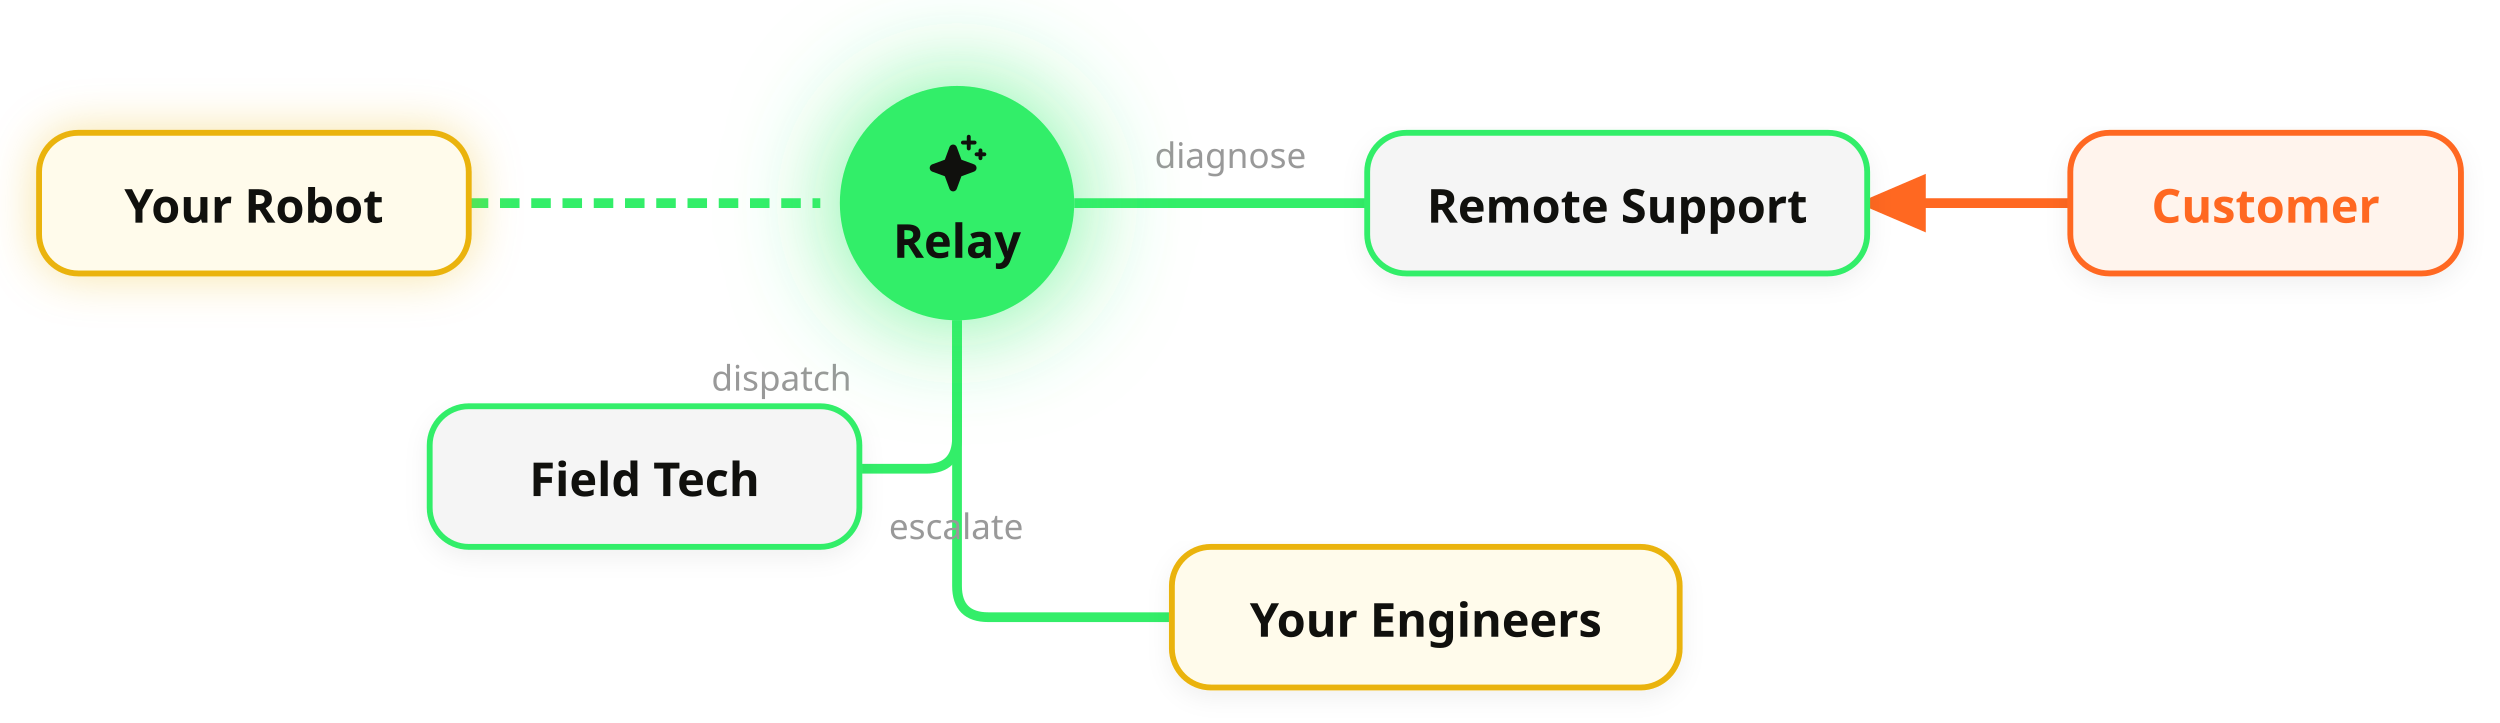
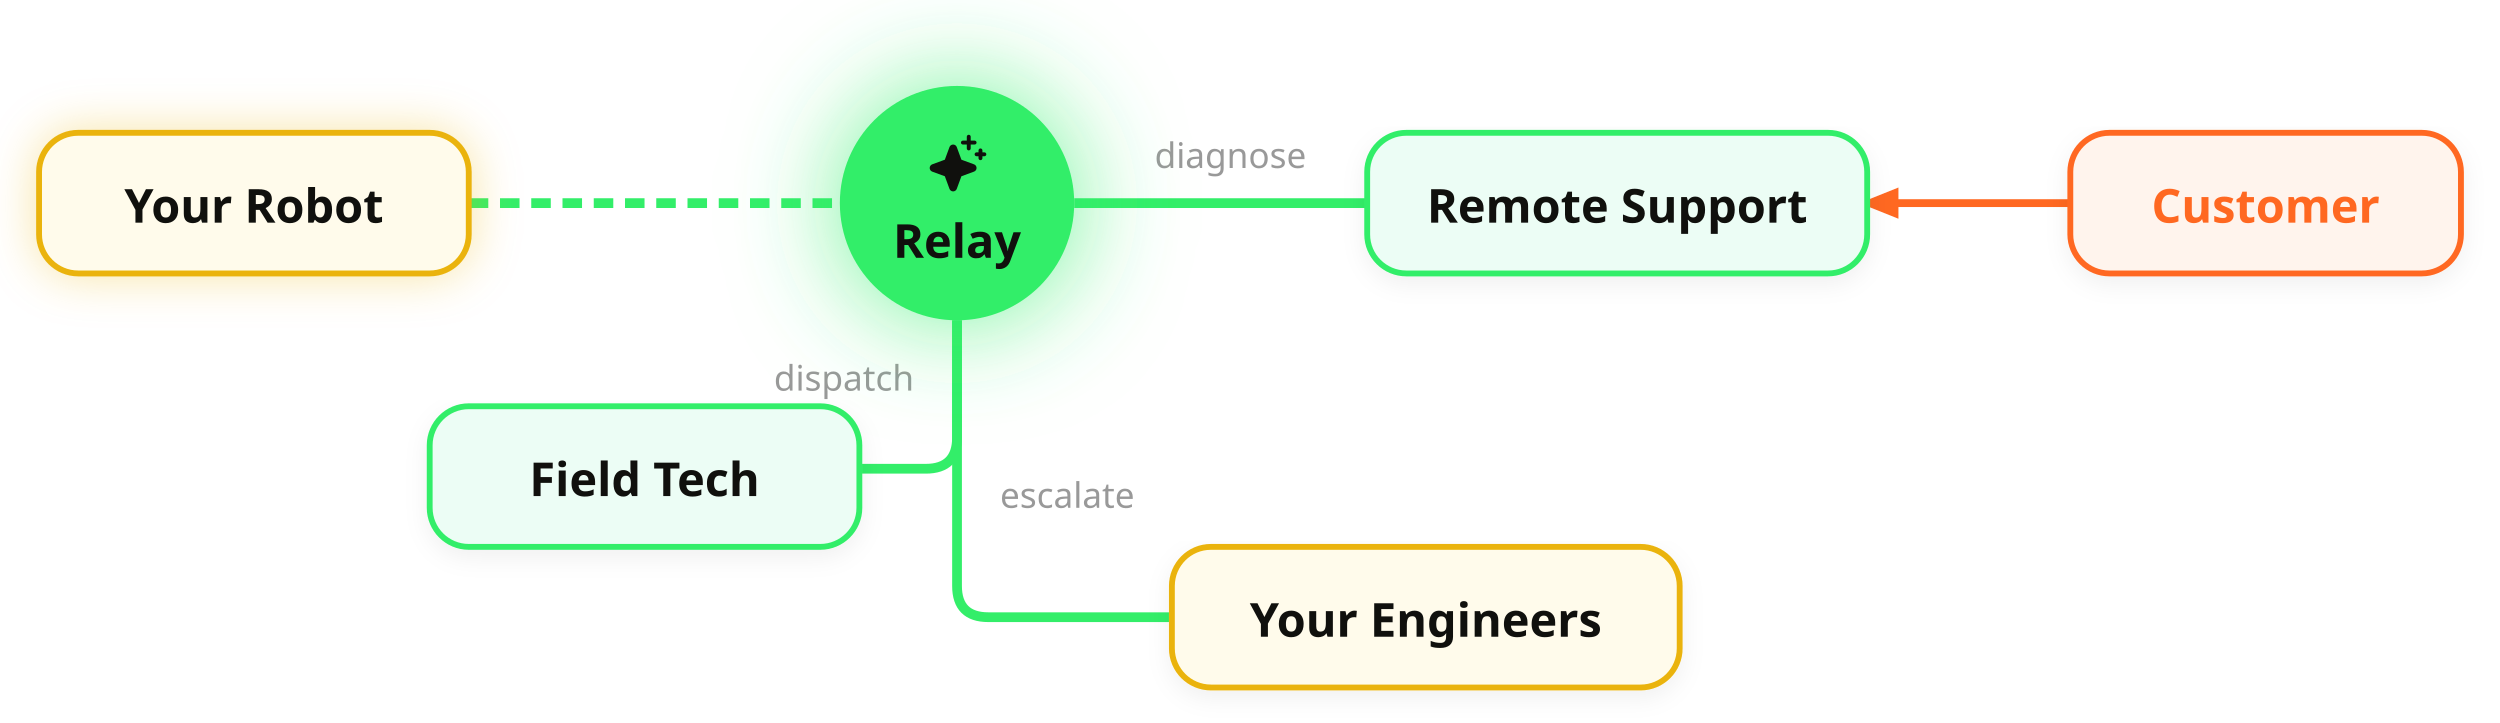
<svg xmlns="http://www.w3.org/2000/svg" viewBox="0 0 640 185" font-family="'DM Sans', sans-serif">
  <defs>
-     <marker id="rw-arr" markerWidth="7" markerHeight="6" refX="6" refY="3" orient="auto" markerUnits="strokeWidth">
-       <polygon points="0 0, 7 3, 0 6" fill="#33ee69" />
-     </marker>
-     <marker id="rw-arr-orange" markerWidth="7" markerHeight="6" refX="6" refY="3" orient="auto" markerUnits="strokeWidth">
-       <polygon points="0 0, 7 3, 0 6" fill="#FF6821" />
+     <marker id="rw-arr-orange" markerWidth="5" markerHeight="4" refX="4" refY="2" orient="auto" markerUnits="strokeWidth">
+       <polygon points="0 0, 5 2, 0 4" fill="#FF6821" />
    </marker>
    <filter id="rw-glow" x="-60%" y="-60%" width="220%" height="220%">
      <feDropShadow dx="0" dy="0" stdDeviation="14" flood-color="#33ee69" flood-opacity="0.7" />
    </filter>
    <filter id="rw-glow-light" x="-50%" y="-50%" width="200%" height="200%">
      <feDropShadow dx="0" dy="0" stdDeviation="6" flood-color="#EAB308" flood-opacity="0.35" />
    </filter>
    <filter id="rw-shadow" x="-10%" y="-10%" width="130%" height="140%">
      <feDropShadow dx="0" dy="2" stdDeviation="3" flood-color="#000000" flood-opacity="0.06" />
    </filter>
  </defs>
-   <line x1="120" y1="52" x2="210" y2="52" stroke="#33ee69" stroke-width="2.5" stroke-dasharray="5,3" />
+   <line x1="120" y1="52" x2="215" y2="52" stroke="#33ee69" stroke-width="2.5" stroke-dasharray="5,3" />
  <line x1="275" y1="52" x2="350" y2="52" stroke="#33ee69" stroke-width="2.5" />
  <text x="315" y="43" font-size="9" fill="#999" text-anchor="middle">diagnose</text>
-   <line x1="580" y1="52" x2="478" y2="52" stroke="#FF6821" stroke-width="2.5" marker-end="url(#rw-arr-orange)" />
+   <line x1="530" y1="52" x2="478" y2="52" stroke="#FF6821" stroke-width="2" marker-end="url(#rw-arr-orange)" />
  <path d="M 245,82 L 245,112 Q 245,120 237,120 L 220,120" stroke="#33ee69" stroke-width="2.5" fill="none" />
-   <text x="218" y="100" font-size="9" fill="#999" text-anchor="end">dispatch</text>
+   <text x="234" y="100" font-size="9" fill="#999" text-anchor="end">dispatch</text>
  <path d="M 245,82 L 245,150 Q 245,158 253,158 L 300,158" stroke="#33ee69" stroke-width="2.5" fill="none" />
-   <text x="262" y="138" font-size="9" fill="#999" text-anchor="end">escalate</text>
+   <text x="256" y="130" font-size="9" fill="#999" text-anchor="start">escalate</text>
  <g filter="url(#rw-glow-light)">
    <rect x="10" y="34" width="110" height="36" rx="10" fill="#FFFBEB" stroke="#EAB308" stroke-width="1.5" />
  </g>
  <text x="65" y="57" font-size="12" font-weight="700" fill="#10100d" text-anchor="middle">Your Robot</text>
  <g filter="url(#rw-glow)">
    <circle cx="245" cy="52" r="30" fill="#33ee69" />
  </g>
  <g transform="translate(237, 34)">
    <svg width="16" height="16" viewBox="0 0 256 256" fill="#10100d">
      <path d="M208,144a15.78,15.78,0,0,1-10.42,14.94l-51.65,19-19,51.61a15.92,15.92,0,0,1-29.88,0L78.07,178l-51.65-19a15.92,15.92,0,0,1,0-29.88l51.65-19,19-51.65a15.92,15.92,0,0,1,29.88,0l19,51.65,51.61,19A15.78,15.78,0,0,1,208,144ZM152,48h16V64a8,8,0,0,0,16,0V48h16a8,8,0,0,0,0-16H184V16a8,8,0,0,0-16,0V32H152a8,8,0,0,0,0,16Zm88,32h-8V72a8,8,0,0,0-16,0v8h-8a8,8,0,0,0,0,16h8v8a8,8,0,0,0,16,0V96h8a8,8,0,0,0,0-16Z" />
    </svg>
  </g>
  <text x="245" y="66" font-size="12" font-weight="700" fill="#10100d" text-anchor="middle">Relay</text>
  <g filter="url(#rw-shadow)">
-     <rect x="350" y="34" width="128" height="36" rx="10" fill="#f5f5f5" stroke="#33ee69" stroke-width="1.5" />
+     <rect x="350" y="34" width="128" height="36" rx="10" fill="#ECFDF5" stroke="#33ee69" stroke-width="1.5" />
  </g>
  <text x="414" y="57" font-size="12" font-weight="700" fill="#10100d" text-anchor="middle">Remote Support</text>
  <g filter="url(#rw-shadow)">
    <rect x="530" y="34" width="100" height="36" rx="10" fill="#FFF4ED" stroke="#FF6821" stroke-width="1.5" />
  </g>
  <text x="580" y="57" font-size="12" font-weight="700" fill="#FF6821" text-anchor="middle">Customer</text>
  <g filter="url(#rw-shadow)">
-     <rect x="110" y="104" width="110" height="36" rx="10" fill="#f5f5f5" stroke="#33ee69" stroke-width="1.5" />
+     <rect x="110" y="104" width="110" height="36" rx="10" fill="#ECFDF5" stroke="#33ee69" stroke-width="1.5" />
  </g>
  <text x="165" y="127" font-size="12" font-weight="700" fill="#10100d" text-anchor="middle">Field Tech</text>
  <g filter="url(#rw-shadow)">
    <rect x="300" y="140" width="130" height="36" rx="10" fill="#FFFBEB" stroke="#EAB308" stroke-width="1.5" />
  </g>
  <text x="365" y="163" font-size="12" font-weight="700" fill="#10100d" text-anchor="middle">Your Engineers</text>
</svg>
